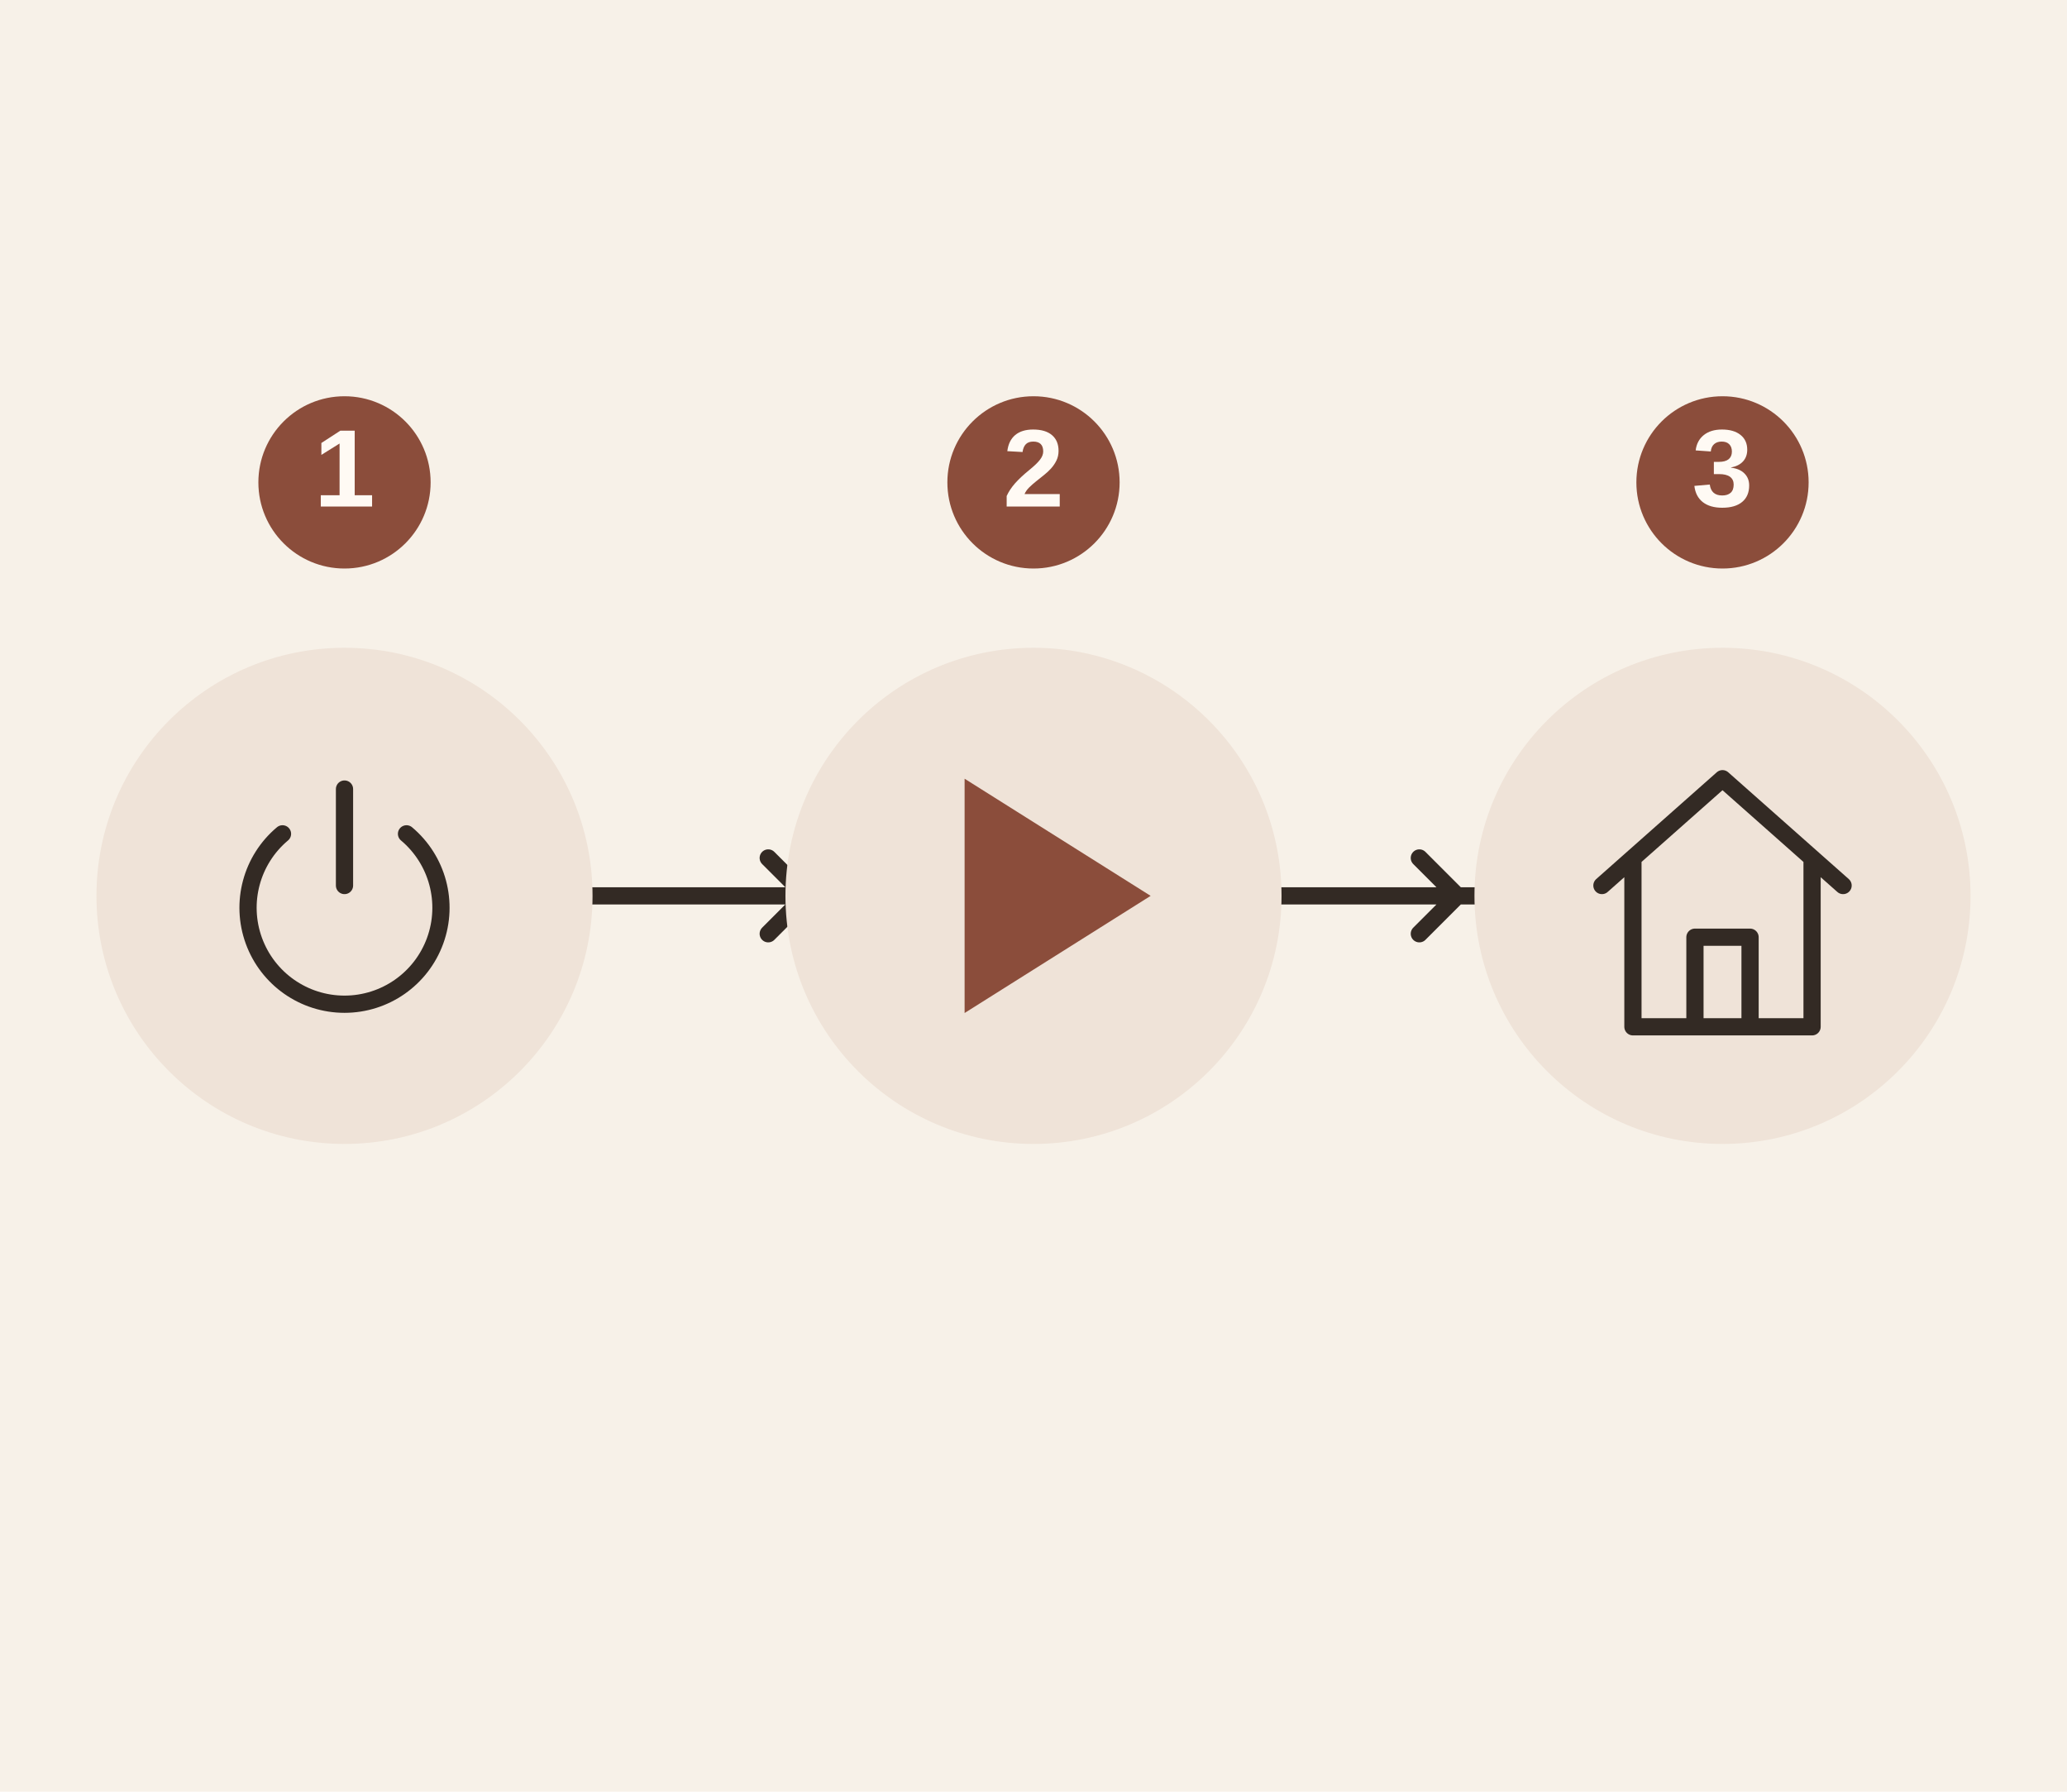
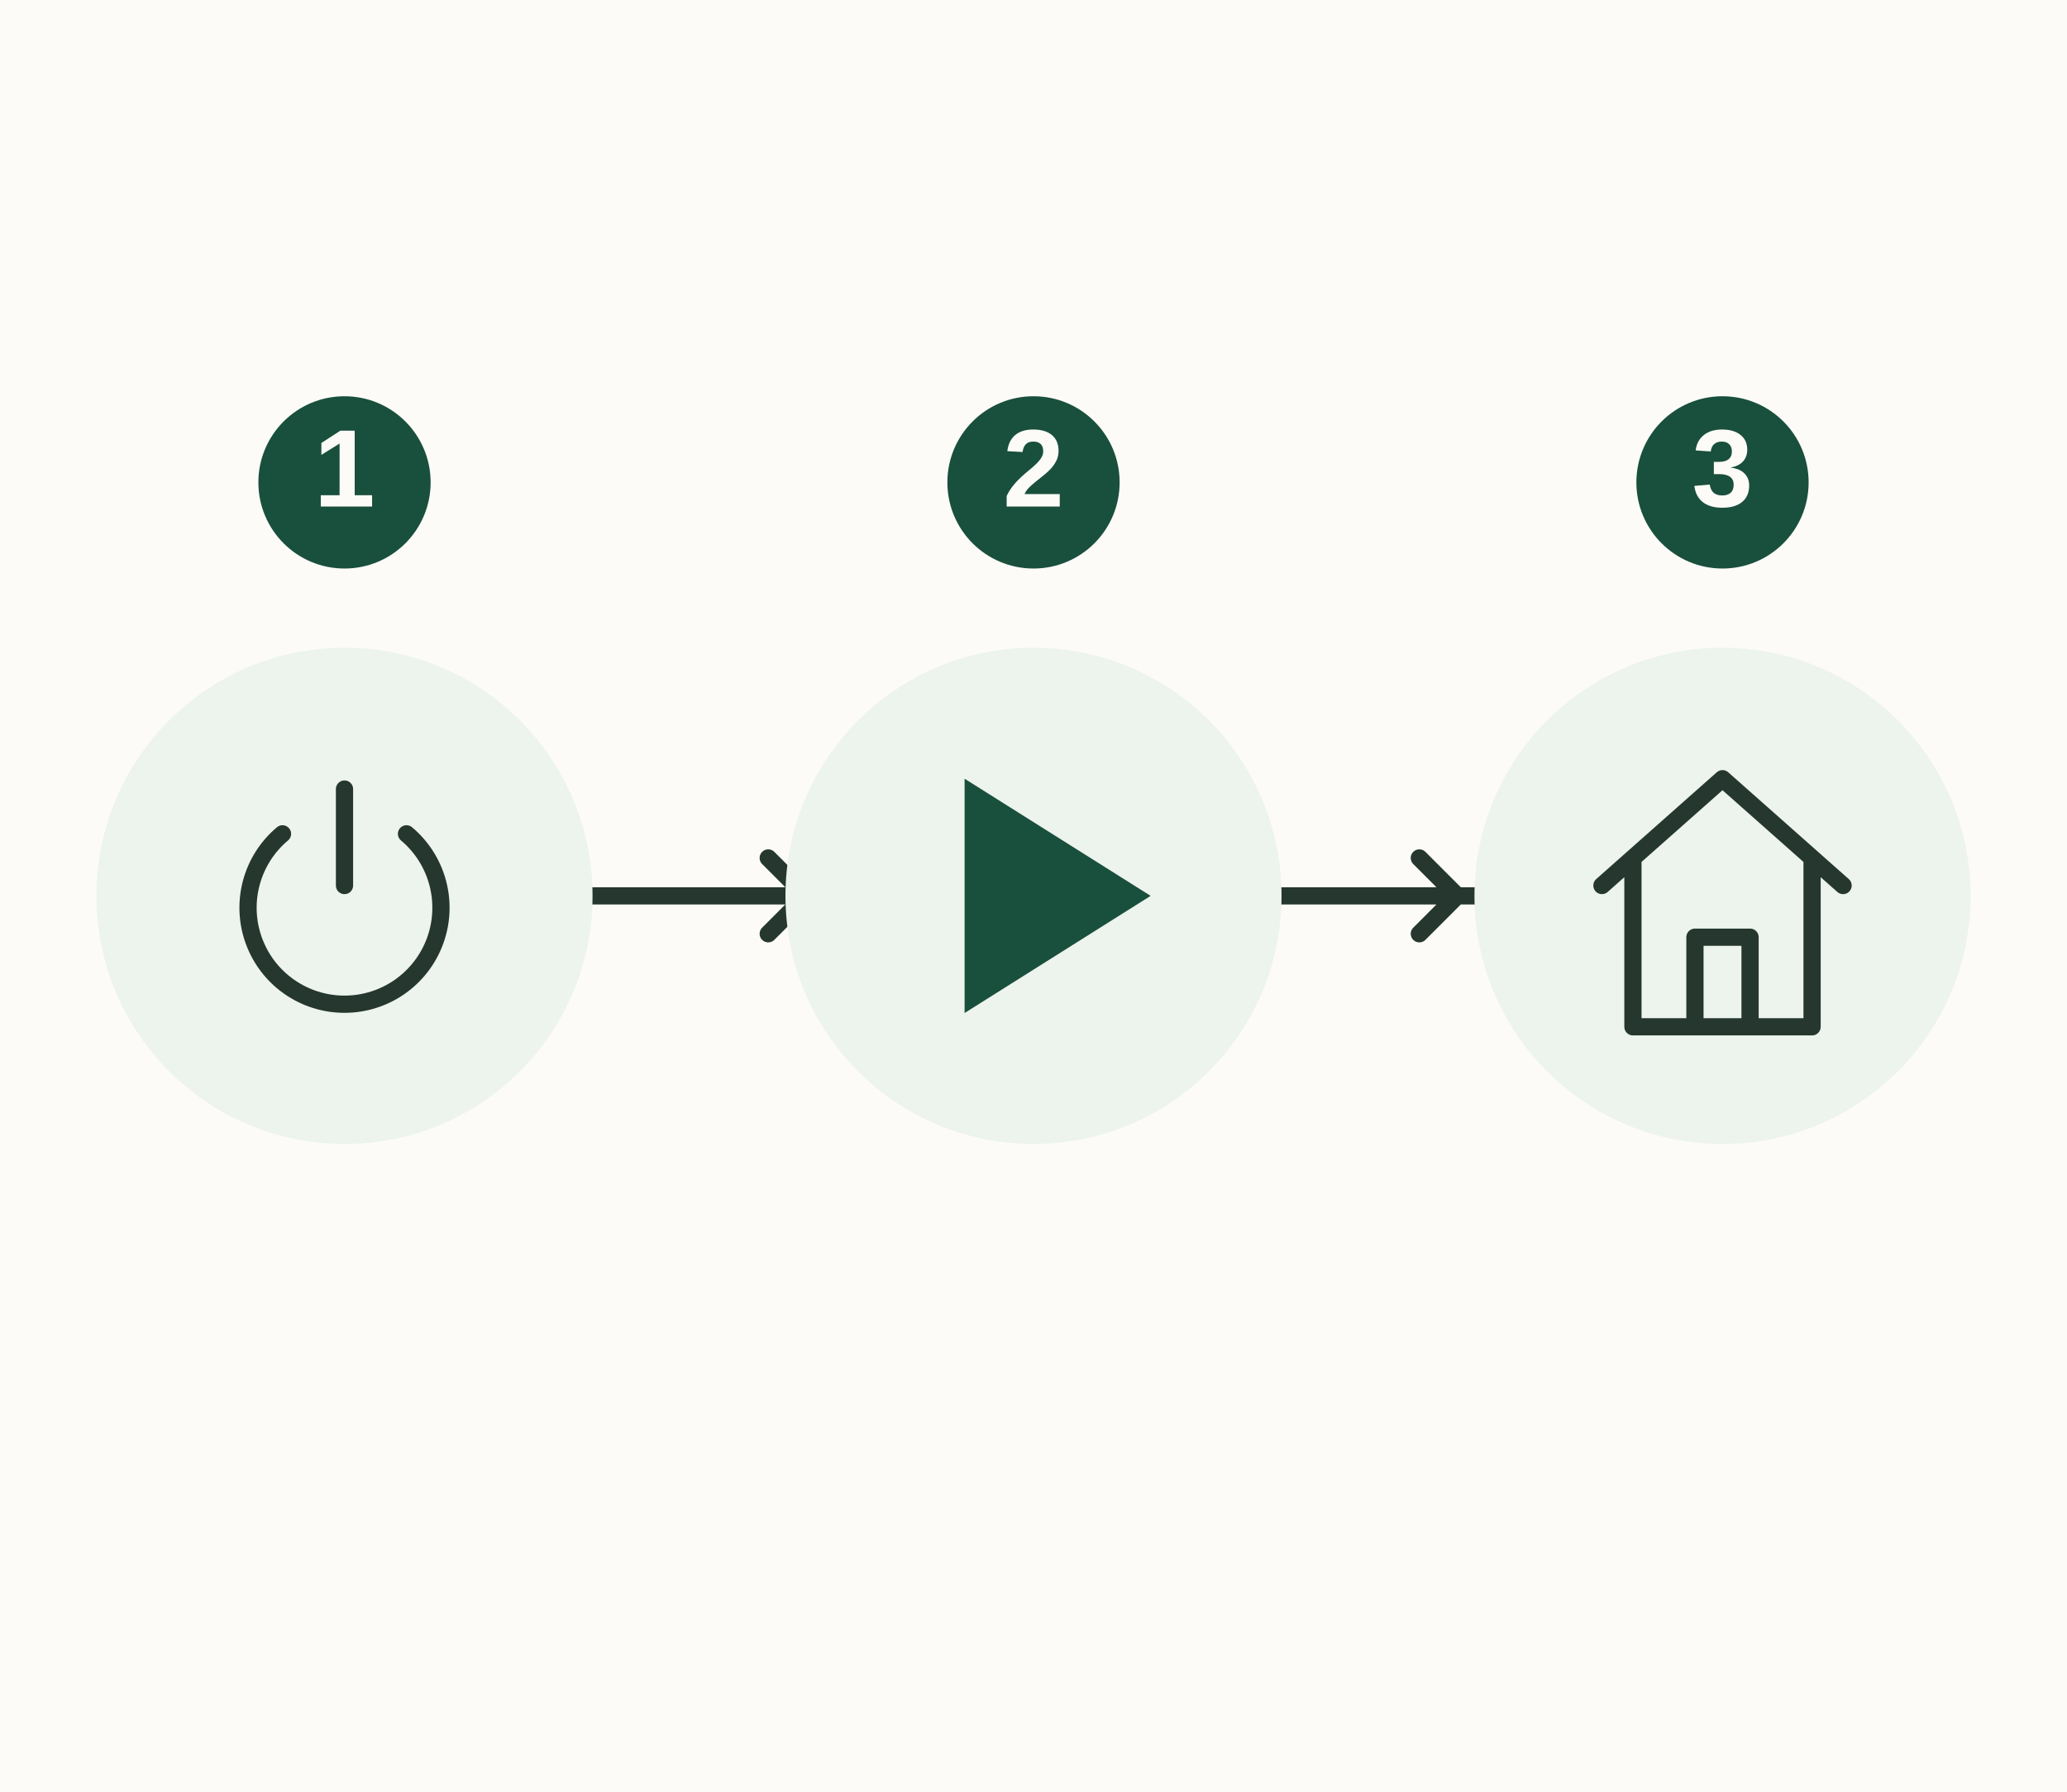
<svg xmlns="http://www.w3.org/2000/svg" viewBox="0 0 600 520" width="600" height="520">
-   <rect width="600" height="520" fill="#f7f1e8" />
-   <path d="M166 260h67m134 0h67m-211-11 11 11-11 11m189-22 11 11-11 11" fill="none" stroke="#332a24" stroke-width="5" stroke-linecap="round" stroke-linejoin="round" />
-   <circle cx="100" cy="260" r="72" fill="#efe3d8" />
+   <rect width="600" height="520" fill="#fcfbf7" />
+   <path d="M166 260h67m134 0h67m-211-11 11 11-11 11m189-22 11 11-11 11" fill="none" stroke="#25372e" stroke-width="5" stroke-linecap="round" stroke-linejoin="round" />
+   <circle cx="100" cy="260" r="72" fill="#edf3ed" />
  <g transform="translate(100 260)">
-     <g transform="translate(0 0) scale(1)" fill="none" stroke="#332a24" stroke-width="5" stroke-linecap="round" stroke-linejoin="round">
+     <g transform="translate(0 0) scale(1)" fill="none" stroke="#25372e" stroke-width="5" stroke-linecap="round" stroke-linejoin="round">
      <path d="M-18-18a28 28 0 1 0 36 0M0-31v28" />
    </g>
  </g>
-   <circle cx="100" cy="140" r="25" fill="#8b4d3b" />
-   <text x="100" y="147" text-anchor="middle" fill="#fffaf4" font-family="Arial,sans-serif" font-size="32" font-weight="700">1</text>
-   <circle cx="300" cy="260" r="72" fill="#efe3d8" />
+   <circle cx="100" cy="140" r="25" fill="#194f3d" />
+   <text x="100" y="147" text-anchor="middle" fill="#fcfbf7" font-family="Arial,sans-serif" font-size="32" font-weight="700">1</text>
+   <circle cx="300" cy="260" r="72" fill="#edf3ed" />
  <g transform="translate(300 260)">
-     <path d="m-20-34 54 34-54 34Z" fill="#8b4d3b" />
+     <path d="m-20-34 54 34-54 34Z" fill="#194f3d" />
  </g>
-   <circle cx="300" cy="140" r="25" fill="#8b4d3b" />
-   <text x="300" y="147" text-anchor="middle" fill="#fffaf4" font-family="Arial,sans-serif" font-size="32" font-weight="700">2</text>
-   <circle cx="500" cy="260" r="72" fill="#efe3d8" />
+   <circle cx="300" cy="140" r="25" fill="#194f3d" />
+   <text x="300" y="147" text-anchor="middle" fill="#fcfbf7" font-family="Arial,sans-serif" font-size="32" font-weight="700">2</text>
+   <circle cx="500" cy="260" r="72" fill="#edf3ed" />
  <g transform="translate(500 260)">
-     <path d="m-35-3 35-31 35 31M-26-10v48h52v-48M-8 38v-26h16v26" fill="none" stroke="#332a24" stroke-width="5" stroke-linecap="round" stroke-linejoin="round" />
+     <path d="m-35-3 35-31 35 31M-26-10v48h52v-48M-8 38v-26h16v26" fill="none" stroke="#25372e" stroke-width="5" stroke-linecap="round" stroke-linejoin="round" />
  </g>
-   <circle cx="500" cy="140" r="25" fill="#8b4d3b" />
-   <text x="500" y="147" text-anchor="middle" fill="#fffaf4" font-family="Arial,sans-serif" font-size="32" font-weight="700">3</text>
+   <circle cx="500" cy="140" r="25" fill="#194f3d" />
+   <text x="500" y="147" text-anchor="middle" fill="#fcfbf7" font-family="Arial,sans-serif" font-size="32" font-weight="700">3</text>
</svg>
